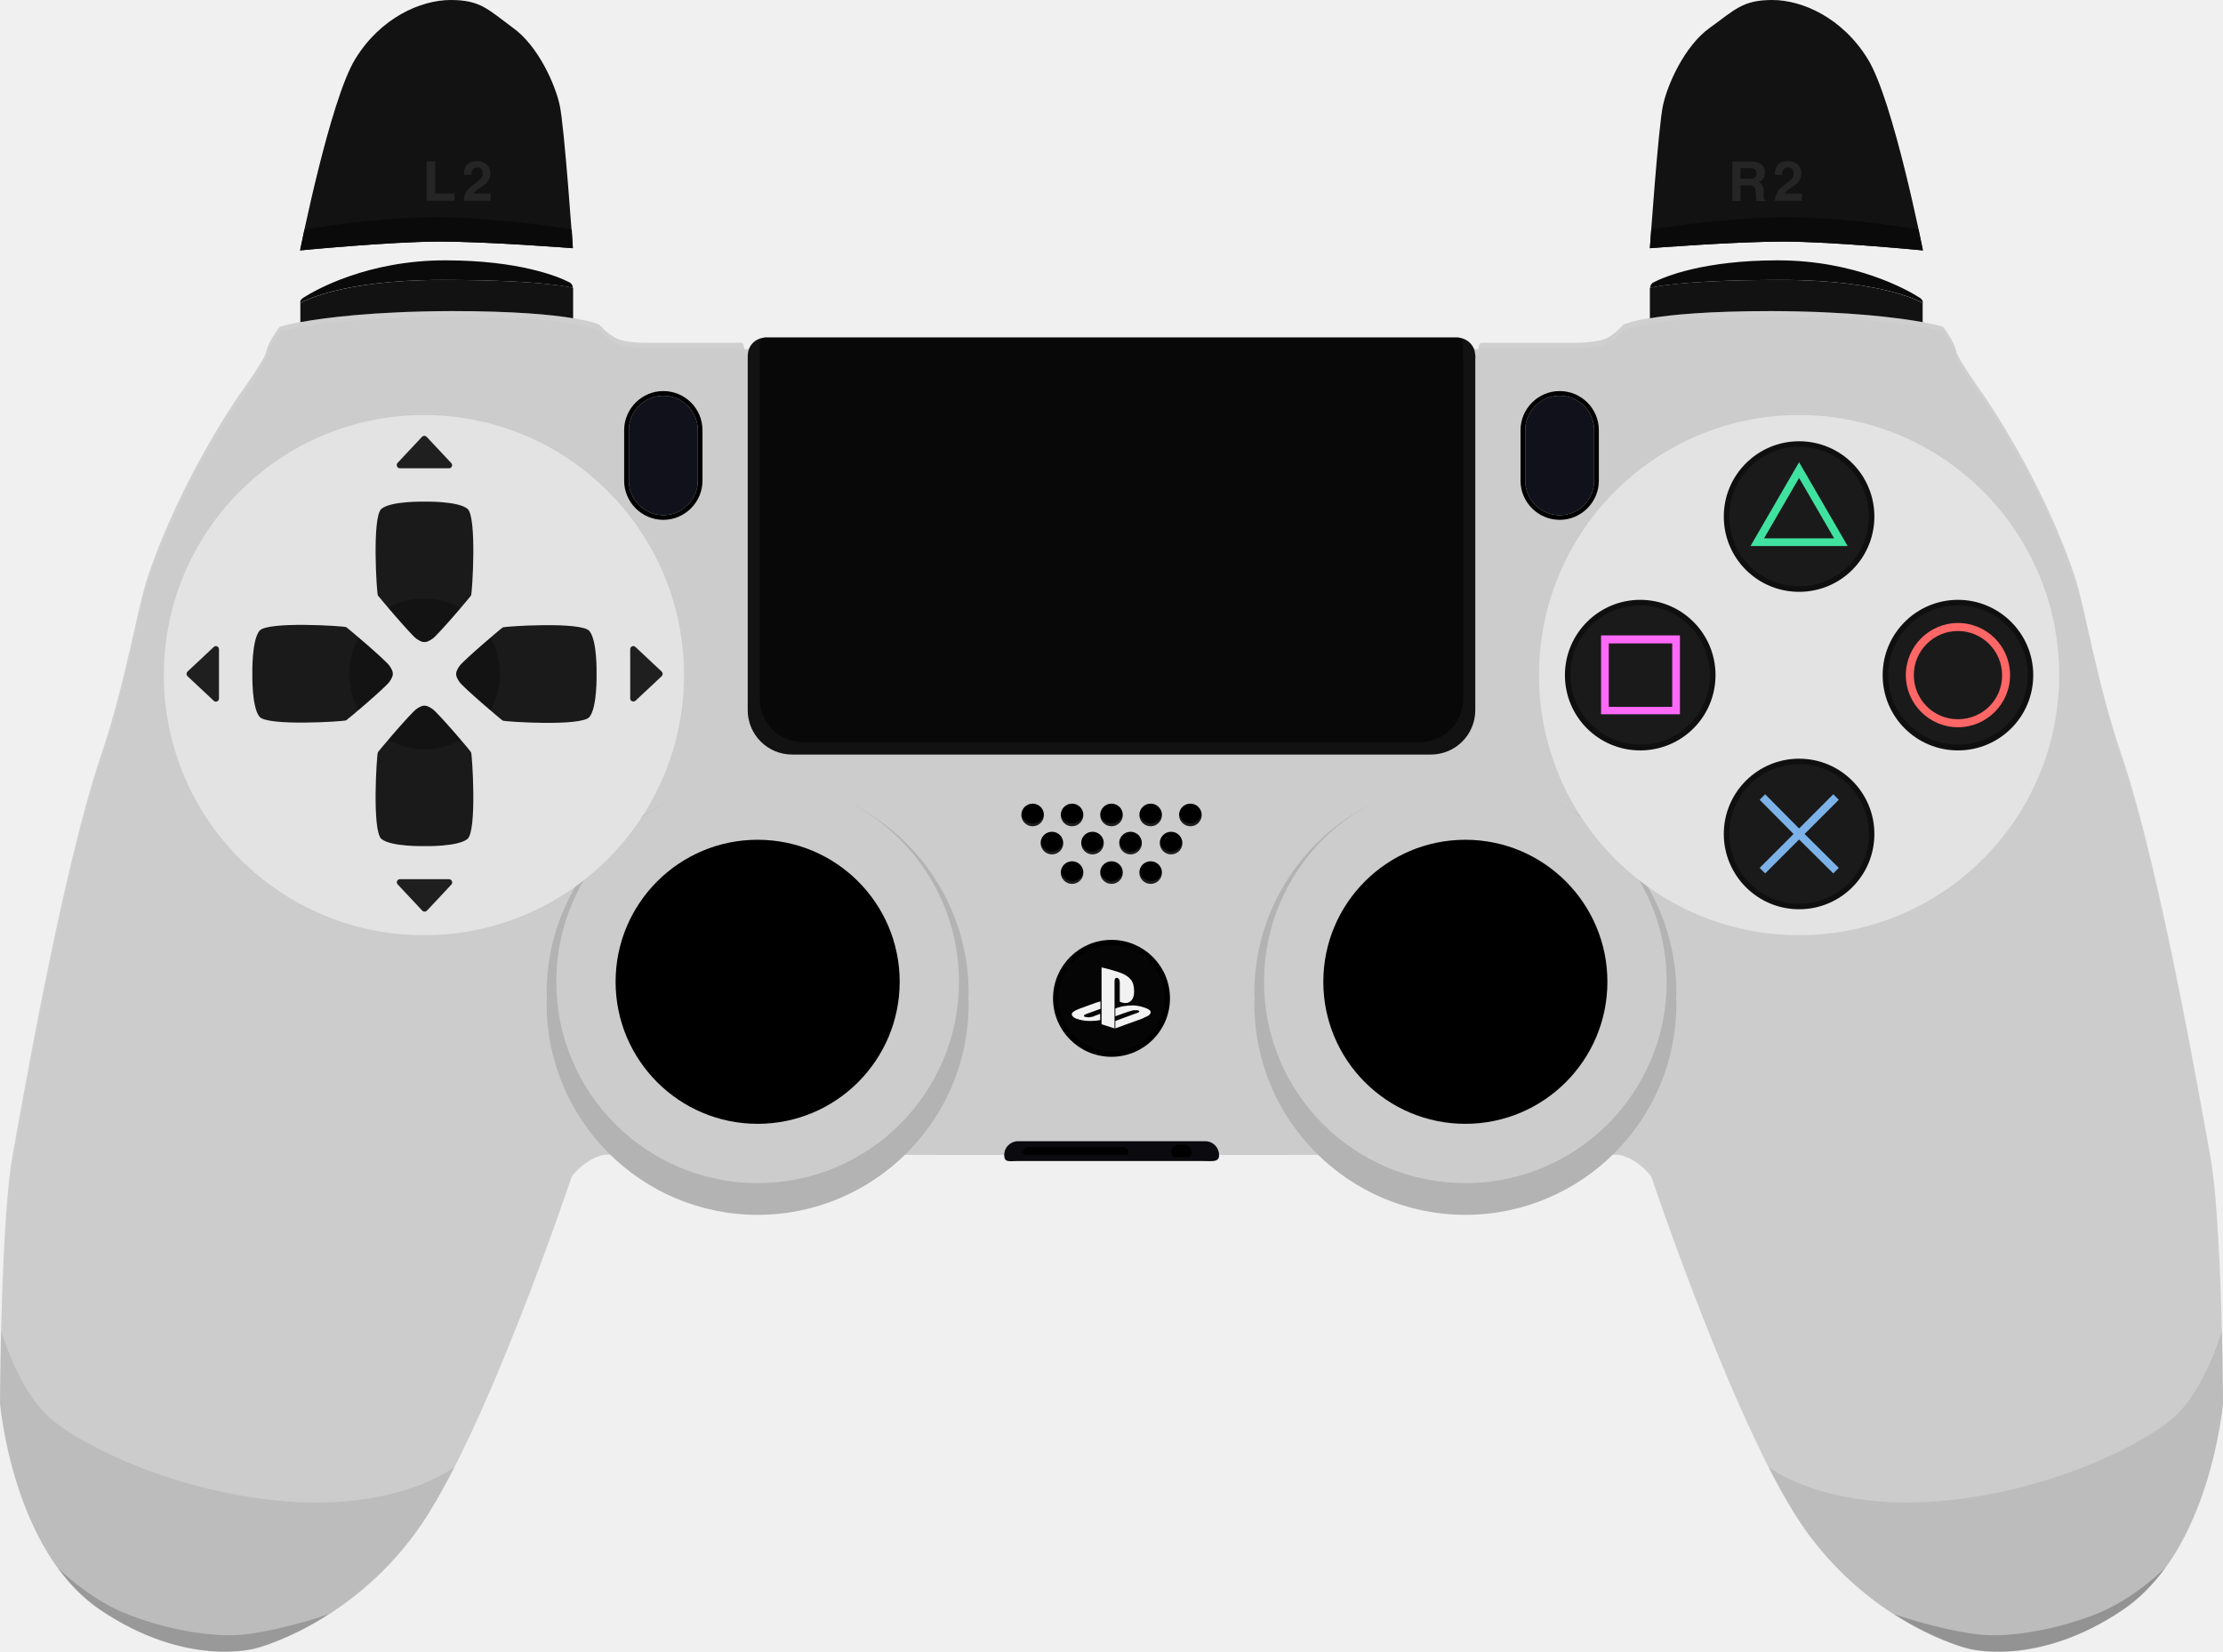
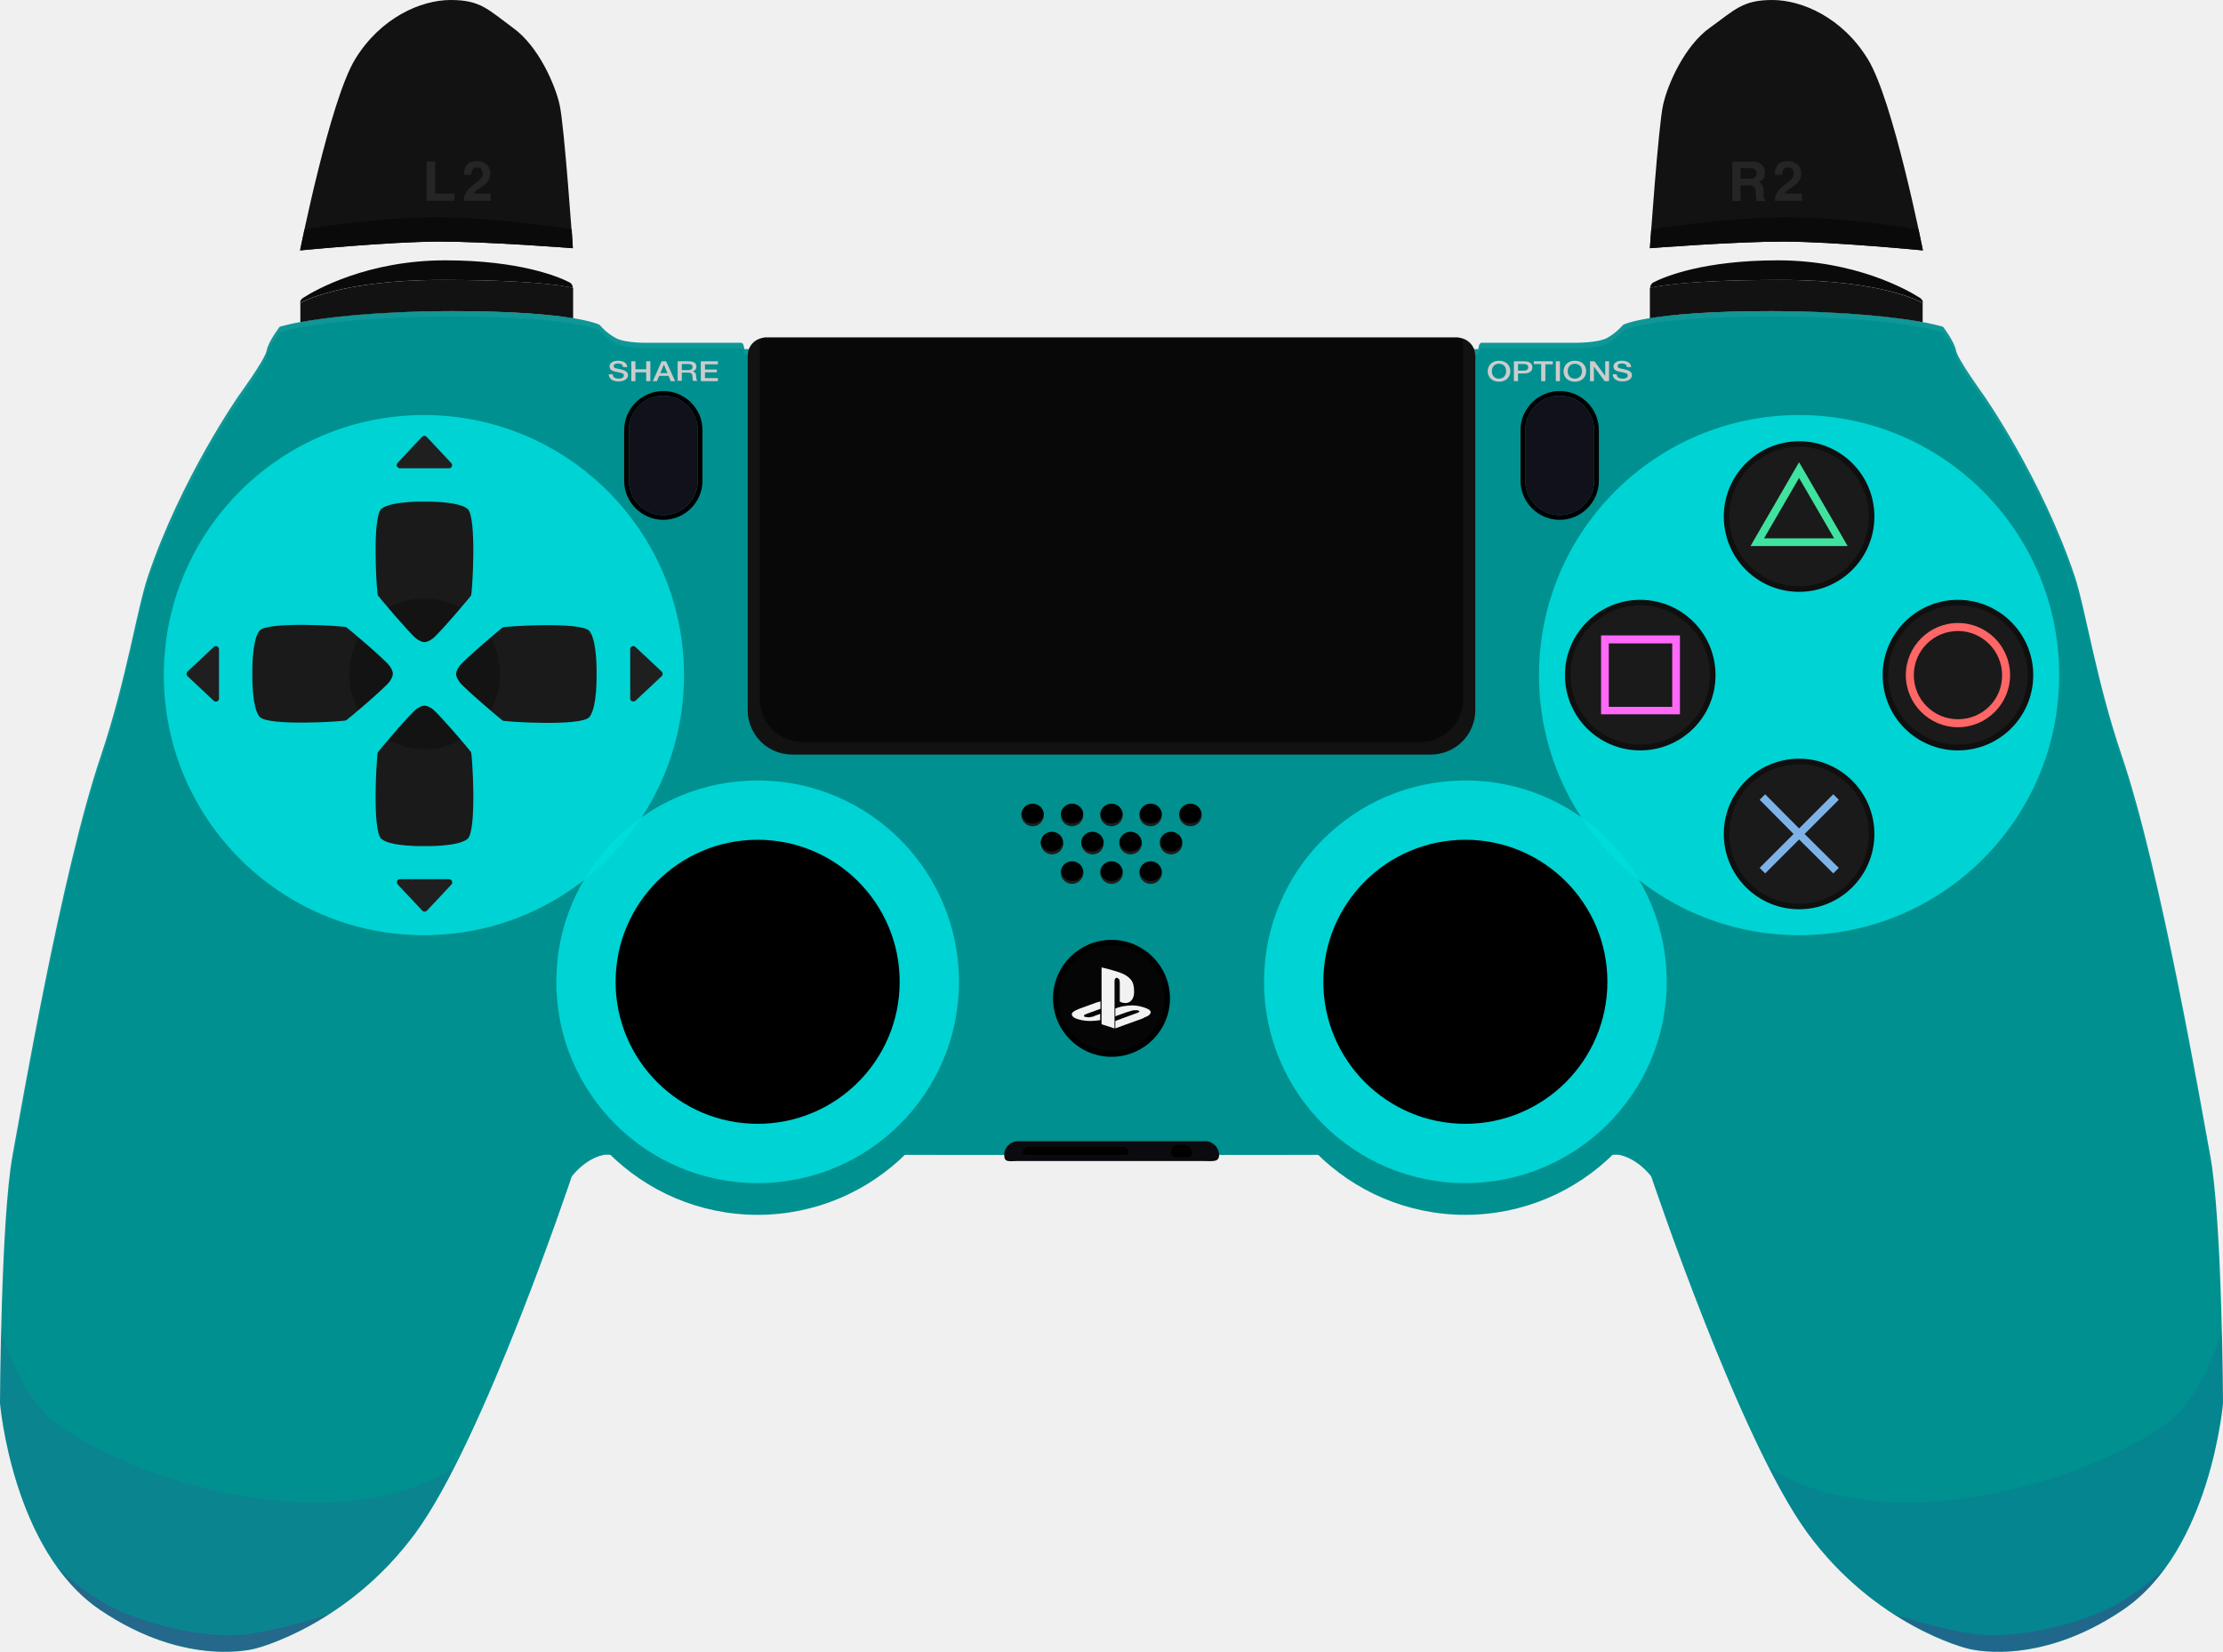
<svg xmlns="http://www.w3.org/2000/svg" xmlns:xlink="http://www.w3.org/1999/xlink" xml:space="preserve" enable-background="new 97 97.1 806 598.9" viewBox="97 97.1 806 598.9" height="598.9px" width="806px" y="0px" x="0px" id="Layer_1" version="1.1">
  <defs id="defs411" />
  <pattern overflow="visible" viewBox="0 -231.7 40 103" id="SVGID_1_" patternUnits="userSpaceOnUse" height="103" width="40" y="696" x="97">
    <g id="g38">
      <polygon id="polygon2" points="0,-128.7 40,-128.7 40,-231.7 0,-231.7   " fill="none" />
      <g id="g36">
        <polygon id="polygon4" points="0,-128.7 40,-128.7 40,-231.7 0,-231.7    " fill="none" />
        <polygon id="polygon6" points="34.5,-360.5 37.5,-360.5 37.5,-206 34.5,-206    " />
        <polygon id="polygon8" points="26.5,-360.5 29.5,-360.5 29.5,-206 26.5,-206    " />
        <polygon id="polygon10" points="18.5,-360.5 21.5,-360.5 21.5,-206 18.5,-206    " />
        <polygon id="polygon12" points="10.5,-360.5 13.5,-360.5 13.5,-206 10.5,-206    " />
        <polygon id="polygon14" points="2.5,-360.5 5.5,-360.5 5.5,-206 2.5,-206    " />
        <polygon id="polygon16" points="34.5,-257.5 37.5,-257.5 37.5,-103 34.5,-103    " />
        <polygon id="polygon18" points="26.5,-257.5 29.5,-257.5 29.5,-103 26.5,-103    " />
        <polygon id="polygon20" points="18.5,-257.5 21.5,-257.5 21.5,-103 18.5,-103    " />
        <polygon id="polygon22" points="10.5,-257.5 13.5,-257.5 13.5,-103 10.5,-103    " />
        <polygon id="polygon24" points="2.5,-257.5 5.5,-257.5 5.5,-103 2.5,-103    " />
        <polygon id="polygon26" points="34.5,-154.5 37.5,-154.5 37.5,0 34.5,0    " />
        <polygon id="polygon28" points="26.5,-154.5 29.5,-154.5 29.5,0 26.5,0    " />
        <polygon id="polygon30" points="18.5,-154.5 21.5,-154.5 21.5,0 18.5,0    " />
        <polygon id="polygon32" points="10.5,-154.5 13.5,-154.5 13.5,0 10.5,0    " />
        <polygon id="polygon34" points="2.5,-154.5 5.5,-154.5 5.5,0 2.5,0    " />
      </g>
    </g>
  </pattern>
  <pattern overflow="visible" viewBox="0 -231.7 40 103" id="SVGID_2_" patternUnits="userSpaceOnUse" height="103" width="40" y="696" x="97">
    <g id="g77">
      <polygon id="polygon41" points="0,-128.7 40,-128.7 40,-231.7 0,-231.7   " fill="none" />
      <g id="g75">
        <polygon id="polygon43" points="0,-128.7 40,-128.7 40,-231.7 0,-231.7    " fill="none" />
        <polygon id="polygon45" points="34.5,-360.5 37.5,-360.5 37.5,-206 34.5,-206    " />
        <polygon id="polygon47" points="26.5,-360.5 29.5,-360.5 29.5,-206 26.5,-206    " />
        <polygon id="polygon49" points="18.5,-360.5 21.5,-360.5 21.5,-206 18.5,-206    " />
        <polygon id="polygon51" points="10.5,-360.5 13.5,-360.5 13.5,-206 10.5,-206    " />
        <polygon id="polygon53" points="2.5,-360.5 5.5,-360.5 5.5,-206 2.5,-206    " />
        <polygon id="polygon55" points="34.5,-257.5 37.5,-257.5 37.5,-103 34.5,-103    " />
        <polygon id="polygon57" points="26.5,-257.5 29.5,-257.5 29.5,-103 26.5,-103    " />
        <polygon id="polygon59" points="18.5,-257.5 21.5,-257.5 21.5,-103 18.5,-103    " />
        <polygon id="polygon61" points="10.5,-257.5 13.5,-257.5 13.5,-103 10.5,-103    " />
        <polygon id="polygon63" points="2.5,-257.5 5.5,-257.5 5.5,-103 2.5,-103    " />
        <polygon id="polygon65" points="34.5,-154.5 37.5,-154.5 37.5,0 34.5,0    " />
        <polygon id="polygon67" points="26.5,-154.5 29.5,-154.5 29.5,0 26.5,0    " />
        <polygon id="polygon69" points="18.5,-154.5 21.5,-154.5 21.5,0 18.5,0    " />
        <polygon id="polygon71" points="10.5,-154.5 13.5,-154.5 13.5,0 10.5,0    " />
        <polygon id="polygon73" points="2.5,-154.5 5.5,-154.5 5.5,0 2.5,0    " />
      </g>
    </g>
  </pattern>
  <pattern overflow="visible" viewBox="0 -71 71 71" id="SVGID_3_" patternUnits="userSpaceOnUse" height="71" width="71" y="696" x="97">
    <g id="g88">
      <polygon id="polygon80" points="0,0 71,0 71,-71 0,-71   " fill="none" />
      <g id="g86">
        <polygon id="polygon82" points="0,0 71,0 71,-71 0,-71    " fill="none" />
        <path id="path84" d="M41.8-35.5c0-3.5-2.8-6.3-6.3-6.3s-6.3,2.8-6.3,6.3s2.8,6.3,6.3,6.3S41.8-32,41.8-35.5z" fill="#B3B3B3" />
      </g>
    </g>
  </pattern>
  <g id="g129">
    <g id="g127">
      <g id="g125">
-         <path style="fill:#cccccc" id="path91" d="M898.3,515.7c-2.9-15.5-17.7-102.5-32-144.6c-9.4-27.7-13.1-53-17-64.9c-12-35.7-33-65.7-33-65.7     s-9.5-13.1-10.1-16.3c-0.6-3.3-4.7-8.6-4.7-8.6s-17.4-5.7-62.3-5.7s-53.7,5-53.7,5s-2.4,2.9-5.9,4.8c-3.5,1.8-11.7,1.7-11.7,1.7     h-33.4c0,0-0.6-0.1-0.9,0.3c-0.4,0.4-0.6,2-0.6,2H500H366.9c0,0-0.3-1.7-0.6-2c-0.4-0.4-0.9-0.3-0.9-0.3H332     c0,0-8.2,0.2-11.7-1.7c-3.5-1.8-5.9-4.8-5.9-4.8s-8.8-5-53.7-5c-44.8,0-62.3,5.7-62.3,5.7s-4.1,5.3-4.7,8.6     c-0.6,3.3-10.1,16.3-10.1,16.3s-21,30-33,65.7c-4,11.9-7.7,37.2-17,64.9c-14.3,42.1-29.1,129.1-32,144.6     c-4.3,23.2-4.6,90.2-4.6,90.2s4.5,53.4,36.2,74.9s56.7,14,56.7,14s33.1-8.2,57.8-41.9s56.6-129.2,56.6-129.2s2.2-3,5.7-5.3     s6.3-2.6,6.3-2.6l183.7,0.1l183.7-0.1c0,0,2.8,0.3,6.3,2.6s5.7,5.3,5.7,5.3s31.9,95.4,56.6,129.2s57.8,41.9,57.8,41.9     s25,7.5,56.7-14s36.2-74.9,36.2-74.9S902.7,538.9,898.3,515.7z" fill="#0D0E13" />
+         <path style="fill:#009090;fill-opacity:1" id="path91" d="M898.3,515.7c-2.9-15.5-17.7-102.5-32-144.6c-9.4-27.7-13.1-53-17-64.9c-12-35.7-33-65.7-33-65.7     s-9.5-13.1-10.1-16.3c-0.6-3.3-4.7-8.6-4.7-8.6s-17.4-5.7-62.3-5.7s-53.7,5-53.7,5s-2.4,2.9-5.9,4.8c-3.5,1.8-11.7,1.7-11.7,1.7     h-33.4c0,0-0.6-0.1-0.9,0.3c-0.4,0.4-0.6,2-0.6,2H500H366.9c0,0-0.3-1.7-0.6-2c-0.4-0.4-0.9-0.3-0.9-0.3H332     c0,0-8.2,0.2-11.7-1.7c-3.5-1.8-5.9-4.8-5.9-4.8s-8.8-5-53.7-5c-44.8,0-62.3,5.7-62.3,5.7s-4.1,5.3-4.7,8.6     c-0.6,3.3-10.1,16.3-10.1,16.3s-21,30-33,65.7c-4,11.9-7.7,37.2-17,64.9c-14.3,42.1-29.1,129.1-32,144.6     c-4.3,23.2-4.6,90.2-4.6,90.2s4.5,53.4,36.2,74.9s56.7,14,56.7,14s33.1-8.2,57.8-41.9s56.6-129.2,56.6-129.2s2.2-3,5.7-5.3     s6.3-2.6,6.3-2.6l183.7,0.1l183.7-0.1c0,0,2.8,0.3,6.3,2.6s5.7,5.3,5.7,5.3s31.9,95.4,56.6,129.2s57.8,41.9,57.8,41.9     s25,7.5,56.7-14s36.2-74.9,36.2-74.9S902.7,538.9,898.3,515.7z" fill="#0D0E13" />
        <g id="g95" opacity="6.000000e-002">
          <path id="path93" d="M133.6,373.1c9.4-27.7,13.1-53,17-64.9c12-35.7,33-65.7,33-65.7s9.5-13.1,10.1-16.3      c0.6-3.3,4.7-8.6,4.7-8.6s17.4-5.7,62.3-5.7c44.8,0,53.7,5,53.7,5s2.4,2.9,5.9,4.8c3.5,1.8,11.7,1.7,11.7,1.7h33.4      c0,0,0.6-0.1,0.9,0.3c0.4,0.4,0.6,2,0.6,2H500h133.1c0,0,0.3-1.7,0.6-2c0.4-0.4,0.9-0.3,0.9-0.3H668c0,0,8.2,0.2,11.7-1.7      c3.5-1.8,5.9-4.8,5.9-4.8s8.8-5,53.7-5s62.3,5.7,62.3,5.7s4.1,5.3,4.7,8.6c0.6,3.3,10.1,16.3,10.1,16.3s21,30,33,65.7      c4,11.9,7.7,37.2,17,64.9c14.3,42.1,29.1,129.1,32,144.6c3.9,20.9,4.6,77.3,4.7,88.3c0-0.1,0-0.1,0-0.1s-0.3-66.9-4.7-90.1      c-2.9-15.5-17.7-102.5-32-144.6c-9.4-27.7-13.1-53-17-64.9c-12-35.7-33-65.7-33-65.7s-9.5-13.1-10.1-16.3      c-0.6-3.3-4.7-8.6-4.7-8.6s-17.4-5.7-62.3-5.7s-53.7,5-53.7,5s-2.4,2.9-5.9,4.8c-3.5,1.8-11.7,1.7-11.7,1.7h-33.4      c0,0-0.6-0.1-0.9,0.3c-0.4,0.4-0.6,2-0.6,2H500H366.9c0,0-0.3-1.7-0.6-2c-0.4-0.4-0.9-0.3-0.9-0.3H332c0,0-8.2,0.2-11.7-1.7      c-3.5-1.8-5.9-4.8-5.9-4.8s-8.8-5-53.7-5c-44.8,0-62.3,5.7-62.3,5.7s-4.1,5.3-4.7,8.6c-0.6,3.3-10.1,16.3-10.1,16.3      s-21,30-33,65.7c-4,11.9-7.7,37.2-17,64.9c-14.3,42.1-29.1,129.1-32,144.6c-4.3,23.1-4.6,90.1-4.6,90.1v0.1      c0.1-10.9,0.7-67.4,4.7-88.3C104.6,502.3,119.3,415.2,133.6,373.1z" fill="#FFFFFF" />
        </g>
-         <path style="fill:#b3b3b3" id="path97" d="M448.2,457.1c0-42.2-34.3-76.5-76.5-76.5s-76.5,34.3-76.5,76.5c0,0.7,0,1.3,0.1,2c0,0.7-0.1,1.3-0.1,2     c0,42.2,34.3,76.5,76.5,76.5s76.5-34.3,76.5-76.5c0-0.7,0-1.3-0.1-2C448.1,458.4,448.2,457.7,448.2,457.1z" fill="#13161F" />
-         <circle style="fill:#cccccc" id="circle99" r="73" cy="453.1" cx="371.7" fill="#0F1015" />
+         <path style="fill:#009090;fill-opacity:1" id="path97" d="M448.2,457.1c0-42.2-34.3-76.5-76.5-76.5s-76.5,34.3-76.5,76.5c0,0.7,0,1.3,0.1,2c0,0.7-0.1,1.3-0.1,2     c0,42.2,34.3,76.5,76.5,76.5s76.5-34.3,76.5-76.5c0-0.7,0-1.3-0.1-2C448.1,458.4,448.2,457.7,448.2,457.1z" fill="#13161F" />
+         <circle style="fill:#00dddd;fill-opacity:0.867" id="circle99" r="73" cy="453.1" cx="371.7" fill="#0F1015" />
        <circle id="circle101" r="51.5" cy="453.1" cx="371.7" />
-         <path style="fill:#b3b3b3" id="path103" d="M704.8,457.1c0-42.2-34.3-76.5-76.5-76.5s-76.5,34.3-76.5,76.5c0,0.7,0,1.3,0.1,2c0,0.7-0.1,1.3-0.1,2     c0,42.2,34.3,76.5,76.5,76.5s76.5-34.3,76.5-76.5c0-0.7,0-1.3-0.1-2C704.8,458.4,704.8,457.7,704.8,457.1z" fill="#13161F" />
-         <circle style="fill:#cccccc" id="circle105" r="73" cy="453.1" cx="628.3" fill="#0F1015" />
+         <path style="fill:#009090;fill-opacity:1" id="path103" d="M704.8,457.1c0-42.2-34.3-76.5-76.5-76.5s-76.5,34.3-76.5,76.5c0,0.7,0,1.3,0.1,2c0,0.7-0.1,1.3-0.1,2     c0,42.2,34.3,76.5,76.5,76.5s76.5-34.3,76.5-76.5c0-0.7,0-1.3-0.1-2C704.8,458.4,704.8,457.7,704.8,457.1z" fill="#13161F" />
+         <circle style="fill:#00dddd;fill-opacity:0.867" id="circle105" r="73" cy="453.1" cx="628.3" fill="#0F1015" />
        <circle id="circle107" r="51.5" cy="453.1" cx="628.3" />
        <path id="path109" d="M631.8,225.1c-0.4-3.2-3.3-5.6-6.5-5.6l0,0H500l0,0H374.7l0,0c-3.2,0-6.1,2.3-6.5,5.6     c-0.1,0.7-0.1,1.4-0.1,2.1v127.4c0,8.9,7.2,16.1,16.1,16.1H500l0,0h115.8c8.9,0,16.1-7.2,16.1-16.1V227.2     C632,226.5,631.9,225.8,631.8,225.1z" fill="#121212" />
-         <circle style="fill:#e3e3e3" id="circle111" r="94.3" cy="341.9" cx="749.3" fill="#080808" />
+         <circle style="fill:#00dddd;fill-opacity:0.867" id="circle111" r="94.3" cy="341.9" cx="749.3" fill="#080808" />
        <g id="g123">
-           <circle style="fill:#e3e3e3" id="circle113" r="94.3" cy="341.9" cx="250.7" fill="#080808" />
+           <circle style="fill:#00dddd;fill-opacity:0.867" id="circle113" r="94.3" cy="341.9" cx="250.7" fill="#080808" />
          <path id="path115" d="M327.4,351.2l9.5-8.9c0.5-0.5,0.5-1.2,0-1.7l-9.5-8.9c-0.7-0.7-1.9-0.2-1.9,0.8v8.9v8.9      C325.4,351.3,326.6,351.8,327.4,351.2z" fill="#1F1F1F" />
          <path id="path117" d="M242,266.9h8.9h8.9c1,0,1.5-1.2,0.8-1.9l-8.9-9.5c-0.5-0.5-1.2-0.5-1.7,0l-8.9,9.5      C240.5,265.7,241,266.9,242,266.9z" fill="#1F1F1F" />
          <path id="path119" d="M174.5,331.7l-9.5,8.9c-0.5,0.5-0.5,1.2,0,1.7l9.5,8.9c0.7,0.7,1.9,0.2,1.9-0.8v-8.9v-8.9      C176.4,331.5,175.2,331,174.5,331.7z" fill="#1F1F1F" />
          <path id="path121" d="M259.8,415.9h-8.9H242c-1,0-1.5,1.2-0.8,1.9l8.9,9.5c0.5,0.5,1.2,0.5,1.7,0l8.9-9.5      C261.3,417.1,260.8,415.9,259.8,415.9z" fill="#1F1F1F" />
        </g>
      </g>
    </g>
  </g>
  <g id="g191">
    <g id="g138">
      <pattern patternTransform="matrix(0.3298 9.457588e-002 9.457588e-002 -0.3298 -10180.451 -7431.516)" xlink:href="#SVGID_1_" id="SVGID_4_">
		</pattern>
-       <path style="fill:#000000" id="path134" d="M202.2,641.6c-40.5-2.8-75.8-20.3-87.3-30.5    c-11.5-10.3-17.5-31.6-17.5-31.6c-0.4,15-0.4,26.3-0.4,26.3s4.5,53.4,36.2,74.9s56.7,14,56.7,14s33.1-8.2,57.8-41.9    c4.5-6.2,9.3-14.5,14.1-23.8C261.7,629,242.6,644.3,202.2,641.6z" enable-background="new    " fill="url(#SVGID_4_)" opacity="8.000000e-002" />
-       <path style="fill:#1a1a1a" id="path136" d="M187,689.6c-12.5,1.8-31.3-2-45.1-7.7c-13.6-5.7-24-16.4-24-16.4    c4.2,5.8,9.3,11.1,15.3,15.2c31.7,21.5,56.7,14,56.7,14s11.7-2.9,26.3-12.3C216.2,682.4,201.6,687.6,187,689.6z" enable-background="new    " opacity="0.22" />
+       <path style="fill:#800080" id="path134" d="M202.2,641.6c-40.5-2.8-75.8-20.3-87.3-30.5    c-11.5-10.3-17.5-31.6-17.5-31.6c-0.4,15-0.4,26.3-0.4,26.3s4.5,53.4,36.2,74.9s56.7,14,56.7,14s33.1-8.2,57.8-41.9    c4.5-6.2,9.3-14.5,14.1-23.8C261.7,629,242.6,644.3,202.2,641.6z" enable-background="new    " fill="url(#SVGID_4_)" opacity="8.000000e-002" />
+       <path style="fill:#800080" id="path136" d="M187,689.6c-12.5,1.8-31.3-2-45.1-7.7c-13.6-5.7-24-16.4-24-16.4    c4.2,5.8,9.3,11.1,15.3,15.2c31.7,21.5,56.7,14,56.7,14s11.7-2.9,26.3-12.3C216.2,682.4,201.6,687.6,187,689.6z" enable-background="new    " opacity="0.22" />
    </g>
    <g id="g147">
      <pattern patternTransform="matrix(-0.3298 9.457588e-002 -9.457588e-002 -0.3298 -21159.977 -7429.662)" xlink:href="#SVGID_2_" id="SVGID_5_">
		</pattern>
-       <path style="fill:#000000" id="path143" d="M797.8,641.6c40.5-2.8,75.8-20.3,87.3-30.5    s17.5-31.5,17.5-31.5c0.4,15,0.4,26.3,0.4,26.3s-4.5,53.4-36.2,74.9s-56.7,14-56.7,14s-33.1-8.2-57.8-41.9    c-4.5-6.2-9.3-14.5-14.1-23.8C738.3,629,757.4,644.3,797.8,641.6z" enable-background="new    " fill="url(#SVGID_5_)" opacity="8.000000e-002" />
-       <path style="fill:#000000" id="path145" d="M813,689.6c12.5,1.8,31.3-2,45.1-7.7c13.6-5.7,24-16.4,24-16.4    c-4.2,5.8-9.3,11.1-15.3,15.2c-31.7,21.5-56.7,14-56.7,14s-11.7-2.9-26.3-12.3C783.8,682.4,798.4,687.6,813,689.6z" enable-background="new    " opacity="0.22" />
+       <path style="fill:#330080;fill-opacity:1" id="path143" d="M797.8,641.6c40.5-2.8,75.8-20.3,87.3-30.5    s17.5-31.5,17.5-31.5c0.4,15,0.4,26.3,0.4,26.3s-4.5,53.4-36.2,74.9s-56.7,14-56.7,14s-33.1-8.2-57.8-41.9    c-4.5-6.2-9.3-14.5-14.1-23.8C738.3,629,757.4,644.3,797.8,641.6z" enable-background="new    " fill="url(#SVGID_5_)" opacity="8.000000e-002" />
+       <path style="fill:#800080" id="path145" d="M813,689.6c12.5,1.8,31.3-2,45.1-7.7c13.6-5.7,24-16.4,24-16.4    c-4.2,5.8-9.3,11.1-15.3,15.2c-31.7,21.5-56.7,14-56.7,14s-11.7-2.9-26.3-12.3C783.8,682.4,798.4,687.6,813,689.6z" enable-background="new    " opacity="0.22" />
    </g>
    <g id="g155">
      <g id="g153">
        <path id="path149" d="M337.5,240.6c6.9,0,12.5,5.6,12.5,12.5v18.3c0,6.9-5.6,12.5-12.5,12.5s-12.5-5.6-12.5-12.5v-18.3     C325,246.2,330.6,240.6,337.5,240.6 M337.5,238.9c-7.8,0-14.2,6.4-14.2,14.2v18.3c0,7.8,6.4,14.2,14.2,14.2s14.2-6.4,14.2-14.2     v-18.3C351.7,245.2,345.3,238.9,337.5,238.9L337.5,238.9z" />
        <path id="path151" d="M337.5,240.6c-6.9,0-12.5,5.6-12.5,12.5v18.3c0,6.9,5.6,12.5,12.5,12.5s12.5-5.6,12.5-12.5v-18.3     C350,246.2,344.4,240.6,337.5,240.6z" fill="#10111A" />
      </g>
    </g>
    <g id="g163">
      <g id="g161">
        <path id="path157" d="M662.5,240.6c6.9,0,12.5,5.6,12.5,12.5v18.3c0,6.9-5.6,12.5-12.5,12.5l0,0c-6.9,0-12.5-5.6-12.5-12.5v-18.3     C650,246.2,655.6,240.6,662.5,240.6L662.5,240.6 M662.5,238.9c-7.8,0-14.2,6.4-14.2,14.2v18.3c0,7.8,6.4,14.2,14.2,14.2     s14.2-6.4,14.2-14.2v-18.3C676.7,245.2,670.3,238.9,662.5,238.9L662.5,238.9z" />
        <path id="path159" d="M662.5,240.6c-6.9,0-12.5,5.6-12.5,12.5v18.3c0,6.9,5.6,12.5,12.5,12.5s12.5-5.6,12.5-12.5v-18.3     C675,246.2,669.4,240.6,662.5,240.6z" fill="#10111A" />
      </g>
    </g>
    <g id="g189">
      <g id="g169">
        <path id="path165" d="M238.2,344.3c1.4-2,1.2-2.9,1.2-2.9s0.2-0.9-1.2-2.9s-15-13.6-15.7-14c-0.7-0.4-28.5-2.2-31.4,1.3     c-2.9,3.5-2.6,15.6-2.6,15.6s-0.3,12.1,2.6,15.6c2.9,3.5,30.7,1.7,31.4,1.3S236.8,346.3,238.2,344.3z" fill="#1A1A1A" />
        <path id="path167" d="M238.2,344.3c1.4-2,1.2-2.9,1.2-2.9s0.2-0.9-1.2-2.9     c-0.9-1.3-6.9-6.6-11.2-10.3c-2.1,3.9-3.4,8.4-3.4,13.2c0,4.8,1.2,9.3,3.4,13.2C231.3,350.9,237.3,345.6,238.2,344.3z" enable-background="new    " opacity="0.25" />
      </g>
      <g id="g175">
        <path id="path171" d="M248,328.7c2,1.4,2.9,1.2,2.9,1.2s0.9,0.2,2.9-1.2s13.6-15,14-15.7c0.4-0.7,2.2-28.5-1.3-31.4     c-3.5-2.9-15.6-2.6-15.6-2.6s-12.1-0.3-15.6,2.6c-3.5,2.9-1.7,30.7-1.3,31.4C234.5,313.7,246,327.3,248,328.7z" fill="#1A1A1A" />
        <path id="path173" d="M248,328.7c2,1.4,2.9,1.2,2.9,1.2s0.9,0.2,2.9-1.2     c1.3-0.9,6.6-6.9,10.3-11.2c-3.9-2.1-8.4-3.4-13.2-3.4s-9.3,1.2-13.2,3.4C241.5,321.8,246.7,327.8,248,328.7z" enable-background="new    " opacity="0.25" />
      </g>
      <g id="g181">
        <path id="path177" d="M310.7,325.9c-2.9-3.5-30.7-1.7-31.4-1.3c-0.7,0.4-14.3,12-15.7,14s-1.2,2.9-1.2,2.9s-0.2,0.9,1.2,2.9     s15,13.6,15.7,14c0.7,0.4,28.5,2.2,31.4-1.3c2.9-3.5,2.6-15.6,2.6-15.6S313.6,329.4,310.7,325.9z" fill="#1A1A1A" />
        <path id="path179" d="M274.9,328.3c-4.3,3.7-10.3,9-11.2,10.3c-1.4,2-1.2,2.9-1.2,2.9     s-0.2,0.9,1.2,2.9c0.9,1.3,6.9,6.6,11.2,10.3c2.1-3.9,3.4-8.4,3.4-13.2C278.3,336.7,277,332.2,274.9,328.3z" enable-background="new    " opacity="0.25" />
      </g>
      <g id="g187">
        <path id="path183" d="M253.8,354.2c-2-1.4-2.9-1.2-2.9-1.2s-0.9-0.2-2.9,1.2s-13.6,15-14,15.7s-2.2,28.5,1.3,31.4     s15.6,2.6,15.6,2.6s12.1,0.3,15.6-2.6s1.7-30.7,1.3-31.4C267.4,369.1,255.8,355.6,253.8,354.2z" fill="#1A1A1A" />
        <path id="path185" d="M253.8,354.2c-2-1.4-2.9-1.2-2.9-1.2s-0.9-0.2-2.9,1.2     c-1.3,0.9-6.6,6.9-10.3,11.2c3.9,2.1,8.4,3.4,13.2,3.4s9.3-1.2,13.2-3.4C260.4,361.1,255.1,355.1,253.8,354.2z" enable-background="new    " opacity="0.25" />
      </g>
    </g>
  </g>
  <g id="g221">
    <g id="g207">
      <circle id="circle193" r="4.1" cy="413.5" cx="500" />
      <circle id="circle195" r="4.1" cy="392.6" cx="500" />
      <circle id="circle197" r="4.1" cy="402.8" cx="493.1" />
      <circle id="circle199" r="4.1" cy="402.8" cx="478.4" />
      <circle id="circle201" r="4.1" cy="413.5" cx="485.7" />
      <circle id="circle203" r="4.1" cy="392.6" cx="485.7" />
      <circle id="circle205" r="4.1" cy="392.6" cx="471.4" />
    </g>
    <g id="g219">
      <circle id="circle209" r="4.1" cy="402.8" cx="506.9" />
      <circle id="circle211" r="4.1" cy="402.8" cx="521.6" />
      <circle id="circle213" r="4.1" cy="413.5" cx="514.2" />
      <circle id="circle215" r="4.1" cy="392.6" cx="514.2" />
      <circle id="circle217" r="4.1" cy="392.6" cx="528.6" />
    </g>
  </g>
  <g id="g247" opacity="0.12">
    <path id="path223" d="M500,416.6c-2.1,0-3.8-1.6-4.1-3.6c0,0.2-0.1,0.3-0.1,0.5c0,2.3,1.8,4.1,4.1,4.1c2.3,0,4.1-1.8,4.1-4.1   c0-0.2,0-0.3-0.1-0.5C503.8,415,502.1,416.6,500,416.6z" fill="#FFFFFF" />
    <path id="path225" d="M500,396.7c2.3,0,4.1-1.8,4.1-4.1c0-0.2,0-0.3-0.1-0.5c-0.2,2-2,3.6-4.1,3.6s-3.8-1.6-4.1-3.6   c0,0.2-0.1,0.3-0.1,0.5C495.9,394.8,497.7,396.7,500,396.7z" fill="#FFFFFF" />
    <path id="path227" d="M497.2,402.8c0-0.2,0-0.3-0.1-0.5c-0.2,2-2,3.6-4.1,3.6s-3.8-1.6-4.1-3.6c0,0.2-0.1,0.3-0.1,0.5   c0,2.3,1.8,4.1,4.1,4.1C495.3,406.9,497.2,405.1,497.2,402.8z" fill="#FFFFFF" />
    <path id="path229" d="M482.4,402.3c-0.2,2-2,3.6-4.1,3.6s-3.8-1.6-4.1-3.6c0,0.2-0.1,0.3-0.1,0.5c0,2.3,1.8,4.1,4.1,4.1   c2.3,0,4.1-1.8,4.1-4.1C482.5,402.6,482.5,402.5,482.4,402.3z" fill="#FFFFFF" />
    <path id="path231" d="M485.8,416.6c-2.1,0-3.8-1.6-4.1-3.6c0,0.2-0.1,0.3-0.1,0.5c0,2.3,1.8,4.1,4.1,4.1c2.3,0,4.1-1.8,4.1-4.1   c0-0.2,0-0.3-0.1-0.5C489.6,415,487.9,416.6,485.8,416.6z" fill="#FFFFFF" />
    <path id="path233" d="M485.8,396.7c2.3,0,4.1-1.8,4.1-4.1c0-0.2,0-0.3-0.1-0.5c-0.2,2-2,3.6-4.1,3.6s-3.8-1.6-4.1-3.6   c0,0.2-0.1,0.3-0.1,0.5C481.6,394.8,483.5,396.7,485.8,396.7z" fill="#FFFFFF" />
    <path id="path235" d="M475.6,392.6c0-0.2,0-0.3-0.1-0.5c-0.2,2-2,3.6-4.1,3.6s-3.8-1.6-4.1-3.6c0,0.2-0.1,0.3-0.1,0.5   c0,2.3,1.8,4.1,4.1,4.1C473.7,396.7,475.6,394.8,475.6,392.6z" fill="#FFFFFF" />
    <path id="path237" d="M511,402.3c-0.2,2-2,3.6-4.1,3.6s-3.8-1.6-4.1-3.6c0,0.2-0.1,0.3-0.1,0.5c0,2.3,1.8,4.1,4.1,4.1   c2.3,0,4.1-1.8,4.1-4.1C511.1,402.6,511,402.5,511,402.3z" fill="#FFFFFF" />
    <path id="path239" d="M521.6,405.9c-2.1,0-3.8-1.6-4.1-3.6c0,0.2-0.1,0.3-0.1,0.5c0,2.3,1.8,4.1,4.1,4.1c2.3,0,4.1-1.8,4.1-4.1   c0-0.2,0-0.3-0.1-0.5C525.5,404.4,523.7,405.9,521.6,405.9z" fill="#FFFFFF" />
    <path id="path241" d="M514.3,416.6c-2.1,0-3.8-1.6-4.1-3.6c0,0.2-0.1,0.3-0.1,0.5c0,2.3,1.8,4.1,4.1,4.1c2.3,0,4.1-1.8,4.1-4.1   c0-0.2,0-0.3-0.1-0.5C518.1,415,516.4,416.6,514.3,416.6z" fill="#FFFFFF" />
    <path id="path243" d="M514.3,396.7c2.3,0,4.1-1.8,4.1-4.1c0-0.2,0-0.3-0.1-0.5c-0.2,2-2,3.6-4.1,3.6c-2.1,0-3.8-1.6-4.1-3.6   c0,0.2-0.1,0.3-0.1,0.5C510.1,394.8,512,396.7,514.3,396.7z" fill="#FFFFFF" />
    <path id="path245" d="M528.6,395.7c-2.1,0-3.8-1.6-4.1-3.6c0,0.2-0.1,0.3-0.1,0.5c0,2.3,1.8,4.1,4.1,4.1c2.3,0,4.1-1.8,4.1-4.1   c0-0.2,0-0.3-0.1-0.5C532.4,394.1,530.7,395.7,528.6,395.7z" fill="#FFFFFF" />
  </g>
  <path id="path249" d="M533.6,518.1h-67.9c-2.8,0-4.6,0.6-4.6-2.2l0,0c0-2.8,2.3-5,5-5H534c2.8,0,5,2.3,5,5l0,0  C539.1,518.6,536.4,518.1,533.6,518.1z" fill="#0B0B0F" />
  <path id="path251" d="M505.3,515.9h-36.5c-0.5,0-0.9-0.4-0.9-0.9l0,0c0-1.1,0.9-2,2-2h34.2c1.1,0,2,0.9,2,2l0,0  C506.2,515.5,505.8,515.9,505.3,515.9z" />
  <path id="path253" d="M527.5,516.7h-4.2c-0.9,0-1.7-0.8-1.7-1.7l0,0c0-1.6,1.3-2.8,2.8-2.8h1.9c1.6,0,2.8,1.3,2.8,2.8l0,0  C529.2,516,528.5,516.7,527.5,516.7z" />
  <g id="g264">
    <g id="g262">
      <path id="path255" d="M627.4,221.4c0-1-0.8-1.9-1.9-1.9H500l0,0H374.4c-1,0-1.9,0.8-1.9,1.9v6v123.2c0,8.6,7,15.6,15.6,15.6H500    l0,0h111.9c8.6,0,15.6-7,15.6-15.6V227.5L627.4,221.4z" fill="#080808" />
      <g id="g260" opacity="0.12">
        <pattern opacity="0.12" patternTransform="matrix(0.1017 0 0 -0.1017 -13979.89 -2289.76)" xlink:href="#SVGID_3_" id="SVGID_6_">
			</pattern>
        <path id="path258" d="M372.5,350.6c0,8.6,7,15.6,15.6,15.6H500l0,0h111.9c8.6,0,15.6-7,15.6-15.6V244.1h-255V350.6z" fill="url(#SVGID_6_)" />
      </g>
    </g>
  </g>
  <g id="g308">
    <g id="g306">
      <g id="g274">
        <g id="g270">
          <path id="path266" d="M806.9,368.1c-14.5,0-26.3-11.8-26.3-26.3c0-14.5,11.8-26.3,26.3-26.3s26.3,11.8,26.3,26.3      S821.4,368.1,806.9,368.1z" fill="#1A1A1A" />
          <path id="path268" d="M806.9,316.6c13.9,0,25.3,11.3,25.3,25.3s-11.3,25.2-25.3,25.2s-25.3-11.3-25.3-25.3      C781.6,327.8,793,316.6,806.9,316.6 M806.9,314.6c-15,0-27.3,12.2-27.3,27.3c0,15.1,12.2,27.3,27.3,27.3s27.3-12.2,27.3-27.3      C834.2,326.8,821.9,314.6,806.9,314.6L806.9,314.6z" fill="#0F0F0F" />
        </g>
        <path id="path272" d="M806.9,323c-10.4,0-18.9,8.5-18.9,18.9s8.5,18.9,18.9,18.9s18.9-8.5,18.9-18.9     C825.8,331.5,817.4,323,806.9,323z M806.9,357.9c-8.9,0-16-7.2-16-16c0-8.9,7.2-16,16-16s16,7.2,16,16     C823,350.8,815.8,357.9,806.9,357.9z" fill="#FF6666" />
      </g>
      <g id="g284">
        <g id="g280">
          <path id="path276" d="M749.3,425.7c-14.5,0-26.3-11.8-26.3-26.3s11.8-26.3,26.3-26.3s26.3,11.8,26.3,26.3      S763.8,425.7,749.3,425.7z" fill="#1A1A1A" />
          <path id="path278" d="M749.3,374.2c13.9,0,25.3,11.3,25.3,25.3s-11.3,25.3-25.3,25.3S724,413.5,724,399.5      S735.4,374.2,749.3,374.2 M749.3,372.2c-15,0-27.3,12.2-27.3,27.3c0,15,12.2,27.3,27.3,27.3s27.3-12.2,27.3-27.3      C776.6,384.5,764.4,372.2,749.3,372.2L749.3,372.2z" fill="#0F0F0F" />
        </g>
        <polygon id="polygon282" points="763.7,387.1 761.7,385.1 749.3,397.5 737,385.1 735,387.1 747.3,399.5 735,411.8 737,413.8      749.3,401.5 761.7,413.8 763.7,411.8 751.3,399.5    " fill="#7CB2E8" />
      </g>
      <g id="g294">
        <g id="g290">
          <path id="path286" d="M691.8,368.1c-14.5,0-26.3-11.8-26.3-26.3c0-14.5,11.8-26.3,26.3-26.3s26.3,11.8,26.3,26.3      S706.2,368.1,691.8,368.1z" fill="#1A1A1A" />
          <path id="path288" d="M691.7,316.6c13.9,0,25.3,11.3,25.3,25.3s-11.3,25.2-25.3,25.2s-25.3-11.3-25.3-25.3      C666.4,327.8,677.8,316.6,691.7,316.6 M691.7,314.6c-15,0-27.3,12.2-27.3,27.3c0,15.1,12.2,27.3,27.3,27.3S719,357,719,341.9      C719,326.8,706.8,314.6,691.7,314.6L691.7,314.6z" fill="#0F0F0F" />
        </g>
        <path id="path292" d="M703.3,327.5h-23h-2.8v2.8v23v2.8h2.8h23h2.8v-2.8v-23v-2.8L703.3,327.5L703.3,327.5z M703.3,353.4h-23     v-23h23V353.4z" fill="#FF69F8" />
      </g>
      <g id="g304">
        <g id="g300">
          <path id="path296" d="M749.3,310.6c-14.5,0-26.3-11.8-26.3-26.3s11.8-26.3,26.3-26.3s26.3,11.8,26.3,26.3      S763.8,310.6,749.3,310.6z" fill="#1A1A1A" />
          <path id="path298" d="M749.3,259.1c13.9,0,25.3,11.3,25.3,25.3s-11.3,25.3-25.3,25.3S724,298.4,724,284.4      S735.4,259.1,749.3,259.1 M749.3,257.1c-15,0-27.3,12.2-27.3,27.3c0,15.1,12.2,27.3,27.3,27.3s27.3-12.2,27.3-27.3      C776.6,269.3,764.4,257.1,749.3,257.1L749.3,257.1z" fill="#0F0F0F" />
        </g>
        <path id="path302" d="M765.3,292.3l-16-27.6l-16,27.6l-1.6,2.8h3.3h14.3h14.3h3.3L765.3,292.3z M749.3,292.3h-12.7l12.7-21.9     l12.7,21.9H749.3z" fill="#40E2A0" />
      </g>
    </g>
  </g>
  <g id="g320">
    <circle id="circle310" r="20.2" cy="459.1" cx="500" stroke-miterlimit="10" stroke-width="2" stroke="#000000" fill="#050505" />
    <g id="g318">
      <path id="path312" d="M501.1,465.7v-2.8v-3.5v-6.5c0-0.5,0.1-0.8,0.3-1c0.1-0.2,0.4-0.3,0.7-0.2c0.6,0.2,0.9,0.7,0.9,1.7v6.9    c0.8,0.4,1.5,0.5,2.1,0.5s1.2-0.2,1.6-0.5c1-0.7,1.5-1.9,1.5-3.7c0-1.9-0.4-3.4-1.2-4.3c-0.8-1-2.1-1.9-4.1-2.6    c-1.3-0.4-2.5-0.8-3.6-1.1c-1.1-0.3-2-0.5-2.9-0.7v12.2l0,0v2.7l0,0v1.7l0,0v2.5l0,0v1.5l4.7,1.5v-3.6l0,0V465.7z" fill="#F2F2F2" />
      <path id="path314" d="M496,464.7l-1.7,0.6l-0.9,0.4l-1.6,0.3l-1.5-0.2c-0.3-0.2-0.4-0.4-0.2-0.6c0.1-0.1,0.2-0.1,0.3-0.2    c0.1-0.1,0.3-0.1,0.4-0.2l1.1-0.4l4.1-1.5v-2.7l-1.7,0.5l-5.5,2l-1,0.4c-1.5,0.6-2.2,1.2-2.2,1.8c0.1,0.8,1,1.5,2.7,1.9    c0.7,0.2,1.4,0.3,2.1,0.4s1.4,0.1,2.2,0.1c1,0,2.1-0.1,3.3-0.3v-2.3H496z" fill="#F2F2F2" />
      <path id="path316" d="M511.8,462.4c-0.9-0.3-1.7-0.5-2.5-0.6s-1.7-0.2-2.5-0.1c-0.9,0-1.9,0.2-2.8,0.3c-0.8,0.2-1.7,0.4-2.6,0.8    v2.8l3.9-1.4l1.6-0.5l1.1-0.3h1.4c0.3,0.1,0.6,0.2,0.7,0.4c0,0.2-0.2,0.4-0.8,0.6l-1.4,0.5l-6.5,2.4v2.7l3.5-1.3l6.4-2.3l0.7-0.4    c1.5-0.5,2.2-1.2,2.2-1.9C514.2,463.5,513.4,462.9,511.8,462.4z" fill="#F2F2F2" />
    </g>
  </g>
  <g id="g338">
    <g id="g328">
      <g id="g326">
        <path id="path322" d="M794.2,207c0-0.8-0.4-1.5-1.1-1.9c-4.5-2.9-23.4-13.6-51.5-13.6c-26.9,0-41.1,5.9-45.1,8     c-0.8,0.4-1.2,1.2-1.2,2c0,0,9.8-2.9,47.5-2.9C780.5,198.6,794.2,207,794.2,207z" fill="#0A0A0A" />
        <path id="path324" d="M794.1,213.9L794.1,213.9V207c0,0-13.7-8.4-51.4-8.4c-37.8,0-47.5,2.9-47.5,2.9v11l0,0     c7.7-1.3,21.2-2.6,44.1-2.6C767.8,210,785.2,212.3,794.1,213.9z" fill="#121212" />
      </g>
    </g>
    <g id="g336">
      <g id="g334">
        <path id="path330" d="M205.8,207c0-0.8,0.4-1.5,1.1-1.9c4.5-2.9,23.4-13.6,51.5-13.6c26.9,0,41.1,5.9,45.1,8     c0.8,0.4,1.2,1.2,1.2,2c0,0-9.8-2.9-47.5-2.9S205.8,207,205.8,207z" fill="#0A0A0A" />
        <path id="path332" d="M205.9,213.9L205.9,213.9V207c0,0,13.7-8.4,51.4-8.4c37.8,0,47.5,2.9,47.5,2.9v11l0,0     c-7.7-1.3-21.2-2.6-44.1-2.6C232.2,210,214.8,212.3,205.9,213.9z" fill="#121212" />
      </g>
    </g>
  </g>
  <g id="g376">
    <g id="g356">
      <g id="g354">
        <g id="g344">
          <path id="path340" d="M794.2,187.9c0,0-32.7-3.2-50.6-3.2s-48.4,2.4-48.4,2.4s3.1-44.7,4.8-52c1.6-7.3,7.7-21.3,16.9-27.9      s11.9-10.1,22.7-10.1s25.4,6.4,34.6,21.4C783.5,133.5,794.2,187.9,794.2,187.9z" fill="#121212" />
          <path id="path342" d="M695.7,180.3c0,0,26.1-4.4,49-4.4c22.8,0,47.9,4.4,47.9,4.4c1,4.7,1.6,7.6,1.6,7.6s-32.7-3.2-50.6-3.2      s-48.4,2.4-48.4,2.4S695.4,184.4,695.7,180.3z" fill="#0A0A0A" />
        </g>
        <g id="g352" opacity="8.000000e-002">
          <g id="g348">
            <path id="path346" d="M745.7,162.8c-2.1,1.7-3.2,2.6-3.2,2.6c-1.2,1.2-1.9,2.7-2,4.5h9.8v-2.6H744c0.3-0.5,1-1.2,2.1-1.9       c1.4-0.9,2.3-1.6,2.7-2.1c0.9-1,1.3-2.1,1.3-3.3c0-1.4-0.5-2.5-1.4-3.3c-0.9-0.8-2.1-1.2-3.5-1.2c-3.1,0-4.7,1.7-4.7,5h2.7       c0-1.8,0.7-2.7,2.1-2.7c1.3,0,2,0.7,2,2.1C747.5,161,746.9,161.9,745.7,162.8z" fill="#FFFFFF" />
          </g>
          <path id="path350" d="M728.1,164.3h3c1.5,0,2.3,0.6,2.4,1.9c0.1,1.2,0.2,2.5,0.3,3.8h3.3v-0.4c-0.5-0.2-0.7-0.7-0.7-1.5      c0-0.2,0-0.4,0.1-0.8v-0.7c0-1.7-0.6-2.9-1.8-3.5c1.4-0.5,2.2-1.6,2.2-3.4c0-1.3-0.4-2.3-1.3-3c-0.8-0.7-1.9-1-3.2-1h-7.3V170h3      V164.3z M728.1,158.1h3.7c1.4,0,2.1,0.6,2.1,1.9c0,1.3-0.8,1.9-2.3,1.9h-3.5V158.1z" fill="#FFFFFF" />
        </g>
      </g>
    </g>
    <g id="g374">
      <g id="g372">
        <g id="g362">
          <path id="path358" d="M205.8,187.9c0,0,32.7-3.2,50.6-3.2s48.3,2.4,48.3,2.4s-3.1-44.7-4.8-52c-1.6-7.3-7.7-21.3-16.9-27.9      c-9.1-6.7-11.8-10.1-22.6-10.1c-10.8,0-25.4,6.4-34.6,21.4S205.8,187.9,205.8,187.9z" fill="#121212" />
          <path id="path360" d="M304.3,180.3c0,0-26.1-4.4-49-4.4c-22.8,0-47.9,4.4-47.9,4.4c-1,4.7-1.6,7.6-1.6,7.6s32.7-3.2,50.6-3.2      s48.3,2.4,48.3,2.4S304.6,184.4,304.3,180.3z" fill="#0A0A0A" />
        </g>
        <g id="g370" opacity="8.000000e-002">
          <g id="g366">
            <path id="path364" d="M270.3,162.8c-2.1,1.7-3.2,2.6-3.2,2.6c-1.2,1.2-1.9,2.7-2,4.5h9.8v-2.6h-6.2c0.3-0.5,1-1.2,2.1-1.9       c1.4-0.9,2.3-1.6,2.7-2.1c0.9-1,1.3-2.1,1.3-3.3c0-1.4-0.5-2.5-1.4-3.3c-0.9-0.8-2.1-1.2-3.5-1.2c-3.1,0-4.7,1.7-4.7,5h2.7       c0-1.8,0.7-2.7,2.1-2.7c1.3,0,2,0.7,2,2.1C272.1,161,271.5,161.9,270.3,162.8z" fill="#FFFFFF" />
          </g>
          <polygon id="polygon368" points="261.8,167.3 254.8,167.3 254.8,155.6 251.7,155.6 251.7,169.9 261.8,169.9     " fill="#FFFFFF" />
        </g>
      </g>
    </g>
  </g>
  <g id="g406">
    <g id="g392">
      <path id="path378" d="M644.6,231.7c0,2.1-1.5,3.8-4.1,3.8s-4.1-1.7-4.1-3.8c0-2,1.5-3.8,4.1-3.8S644.6,229.6,644.6,231.7z     M637.9,231.7c0,1.4,0.8,2.7,2.6,2.7s2.6-1.4,2.6-2.7c0-1.4-0.8-2.7-2.6-2.7S637.9,230.3,637.9,231.7z" fill="#CCCCCC" />
      <path id="path380" d="M645.9,228.1h3.8c2.4,0,2.9,1.3,2.9,2.2s-0.5,2.2-2.9,2.2h-2.3v2.8h-1.5V228.1z M647.4,231.5h2.2    c0.7,0,1.5-0.3,1.5-1.2s-0.7-1.2-1.5-1.2h-2.2V231.5z" fill="#CCCCCC" />
      <path id="path382" d="M653.1,228.1h6.9v1.1h-2.7v6.1h-1.5v-6.2h-2.7V228.1z" fill="#CCCCCC" />
      <path id="path384" d="M661.1,228.1h1.5v7.2h-1.5V228.1z" fill="#CCCCCC" />
      <path id="path386" d="M672.1,231.7c0,2.1-1.5,3.8-4.1,3.8s-4.1-1.7-4.1-3.8c0-2,1.5-3.8,4.1-3.8S672.1,229.6,672.1,231.7z     M665.4,231.7c0,1.4,0.8,2.7,2.6,2.7s2.6-1.4,2.6-2.7c0-1.4-0.8-2.7-2.6-2.7S665.4,230.3,665.4,231.7z" fill="#CCCCCC" />
      <path id="path388" d="M673.5,228.1h1.6l3.9,5.3l0,0v-5.3h1.4v7.2h-1.6l-3.9-5.3l0,0v5.3h-1.4V228.1z" fill="#CCCCCC" />
      <path id="path390" d="M683.2,232.9c0,1.1,1,1.5,2.2,1.5c1.3,0,1.8-0.6,1.8-1.1c0-0.6-0.4-0.8-0.7-0.9c-0.6-0.2-1.4-0.3-2.6-0.6    c-1.5-0.3-1.9-1.1-1.9-1.8c0-1.5,1.6-2.1,3.1-2.1c1.8,0,3.3,0.8,3.3,2.3h-1.5c-0.1-0.9-0.8-1.3-1.8-1.3c-0.7,0-1.6,0.2-1.6,0.9    c0,0.5,0.4,0.8,1,0.9c0.1,0,2,0.4,2.5,0.6c1.1,0.3,1.7,1.1,1.7,1.8c0,1.6-1.7,2.3-3.4,2.3c-2,0-3.5-0.8-3.6-2.6h1.5V232.9z" fill="#CCCCCC" />
    </g>
    <g id="g404">
      <path id="path394" d="M319.2,232.9c0,1.1,1,1.5,2.2,1.5c1.3,0,1.8-0.6,1.8-1.1c0-0.6-0.4-0.8-0.7-0.9c-0.6-0.2-1.4-0.3-2.6-0.6    c-1.5-0.3-1.9-1.1-1.9-1.8c0-1.5,1.6-2.1,3.1-2.1c1.8,0,3.3,0.8,3.3,2.3h-1.5c-0.1-0.9-0.8-1.3-1.8-1.3c-0.7,0-1.6,0.2-1.6,0.9    c0,0.5,0.4,0.8,1,0.9c0.1,0,2,0.4,2.5,0.6c1.1,0.3,1.7,1.1,1.7,1.8c0,1.6-1.7,2.3-3.4,2.3c-2,0-3.5-0.8-3.6-2.6h1.5V232.9z" fill="#CCCCCC" />
      <path id="path396" d="M325.9,228.1h1.5v2.9h3.9v-2.9h1.5v7.2h-1.5v-3.2h-3.9v3.2h-1.5V228.1z" fill="#CCCCCC" />
      <path id="path398" d="M336.9,228.1h1.6l3.3,7.2h-1.6l-0.8-1.9H336l-0.8,1.9h-1.5L336.9,228.1z M336.4,232.4h2.6l-1.3-3.1l0,0    L336.4,232.4z" fill="#CCCCCC" />
      <path id="path400" d="M342.6,228.1h4.1c1.9,0,2.8,0.7,2.8,1.9c0,1.4-1.1,1.7-1.4,1.8l0,0c0.5,0.1,1.3,0.4,1.3,1.5    c0,0.8,0.1,1.6,0.5,1.9h-1.6c-0.2-0.3-0.2-0.7-0.2-1.1c0-1.3-0.3-1.9-1.7-1.9h-2.2v3h-1.5v-7.1H342.6z M344.1,231.3h2.5    c1,0,1.5-0.4,1.5-1.1c0-0.9-0.7-1.1-1.5-1.1h-2.4v2.2H344.1z" fill="#CCCCCC" />
      <path id="path402" d="M351.1,228.1h6.2v1.1h-4.7v1.9h4.3v1h-4.3v2.1h4.7v1.1h-6.2L351.1,228.1L351.1,228.1z" fill="#CCCCCC" />
    </g>
  </g>
</svg>
